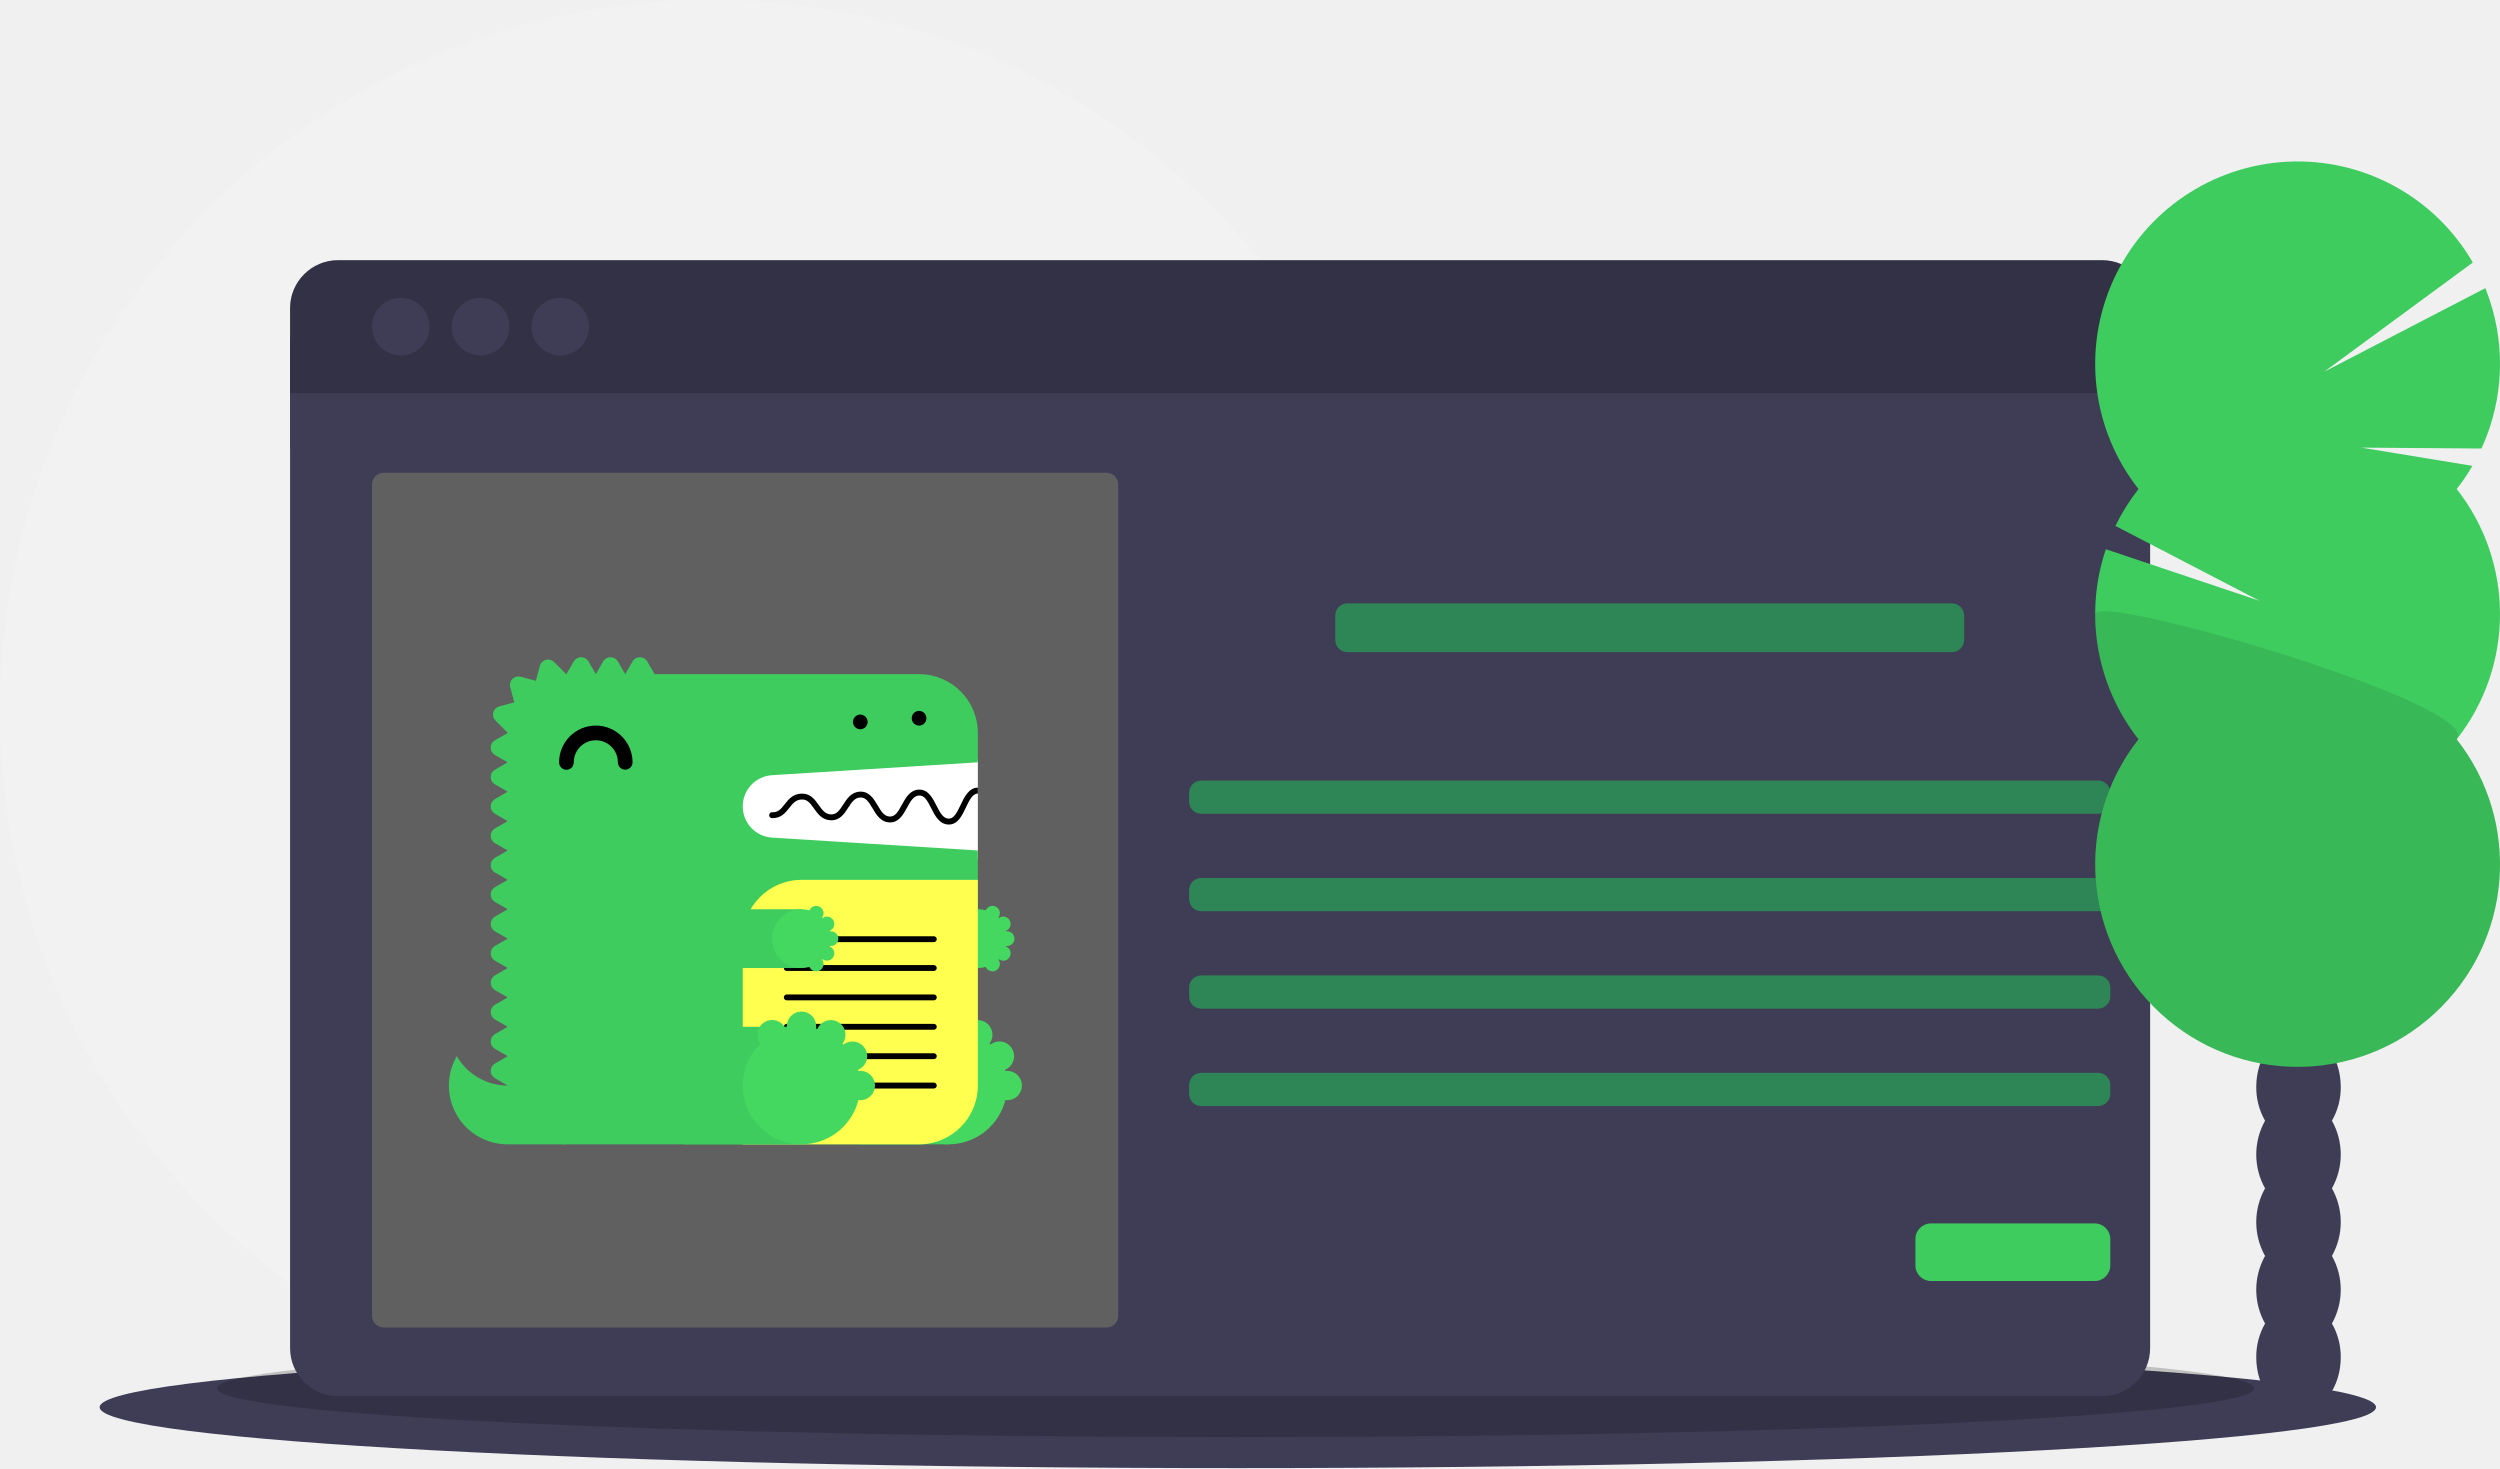
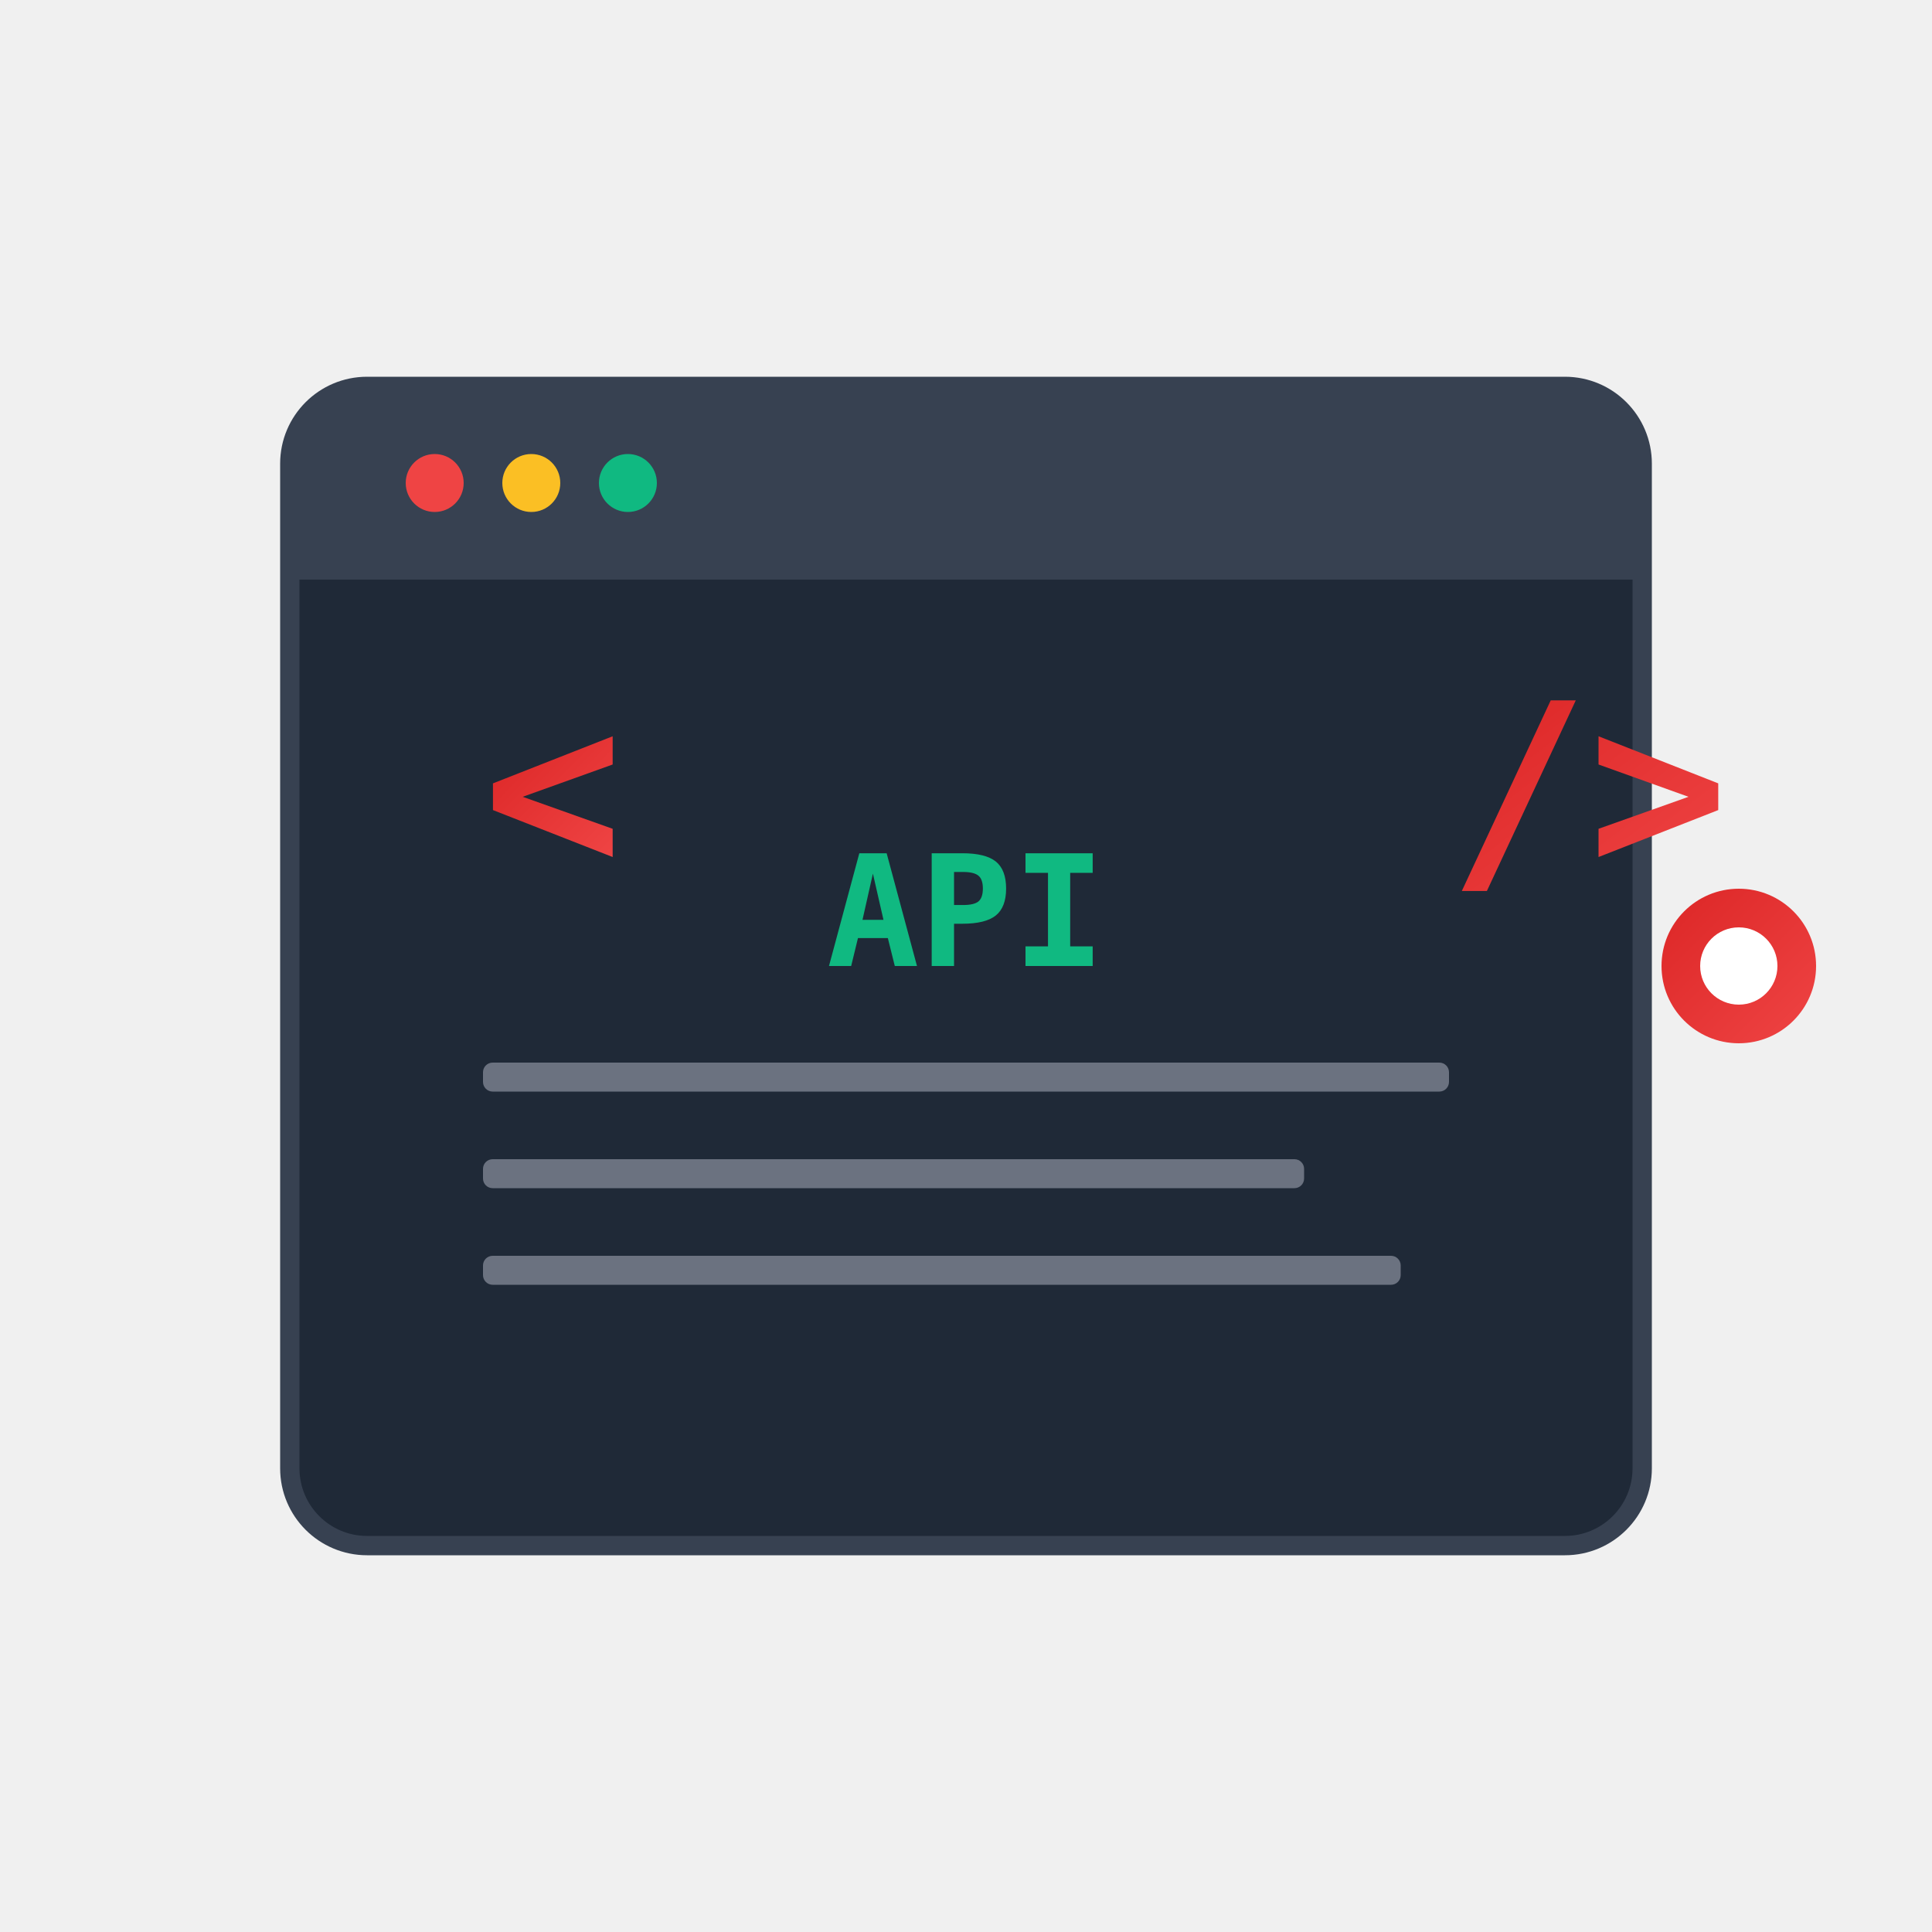
- <svg xmlns="http://www.w3.org/2000/svg" width="1129" height="663" viewBox="0 0 1129 663">
-   <circle cx="321" cy="321" r="321" fill="#f2f2f2" />
-   <ellipse cx="559" cy="635.5" rx="514" ry="27.5" fill="#3f3d56" />
-   <ellipse cx="558" cy="627" rx="460" ry="22" opacity="0.2" />
-   <rect x="131" y="152.5" width="840" height="50" fill="#3f3d56" />
-   <path d="M166.5,727.33A21.67,21.67,0,0,0,188.17,749H984.83A21.67,21.67,0,0,0,1006.5,727.33V296h-840Z" transform="translate(-35.5 -118.5)" fill="#3f3d56" />
-   <path d="M984.83,236H188.17A21.67,21.67,0,0,0,166.5,257.67V296h840V257.67A21.67,21.67,0,0,0,984.83,236Z" transform="translate(-35.5 -118.5)" fill="#3f3d56" />
-   <path d="M984.83,236H188.17A21.67,21.67,0,0,0,166.5,257.67V296h840V257.67A21.67,21.67,0,0,0,984.83,236Z" transform="translate(-35.5 -118.5)" opacity="0.2" />
-   <circle cx="181" cy="147.5" r="13" fill="#3f3d56" />
-   <circle cx="217" cy="147.5" r="13" fill="#3f3d56" />
-   <circle cx="253" cy="147.5" r="13" fill="#3f3d56" />
-   <rect x="168" y="213.5" width="337" height="386" rx="5.335" fill="#606060" />
-   <rect x="603" y="272.5" width="284" height="22" rx="5.476" fill="#2e8555" />
-   <rect x="537" y="352.5" width="416" height="15" rx="5.476" fill="#2e8555" />
-   <rect x="537" y="396.5" width="416" height="15" rx="5.476" fill="#2e8555" />
-   <rect x="537" y="440.5" width="416" height="15" rx="5.476" fill="#2e8555" />
-   <rect x="537" y="484.5" width="416" height="15" rx="5.476" fill="#2e8555" />
-   <rect x="865" y="552.5" width="88" height="26" rx="7.028" fill="#3ecc5f" />
-   <path d="M1088.603,624.616a30.114,30.114,0,0,0,3.983-15.266c0-13.797-8.544-24.981-19.083-24.981s-19.083,11.184-19.083,24.981a30.114,30.114,0,0,0,3.983,15.266,31.248,31.248,0,0,0,0,30.532,31.248,31.248,0,0,0,0,30.532,31.248,31.248,0,0,0,0,30.532,30.114,30.114,0,0,0-3.983,15.266c0,13.797,8.544,24.981,19.083,24.981s19.083-11.184,19.083-24.981a30.114,30.114,0,0,0-3.983-15.266,31.248,31.248,0,0,0,0-30.532,31.248,31.248,0,0,0,0-30.532,31.248,31.248,0,0,0,0-30.532Z" transform="translate(-35.5 -118.5)" fill="#3f3d56" />
-   <ellipse cx="1038.003" cy="460.318" rx="19.083" ry="24.981" fill="#3f3d56" />
-   <ellipse cx="1038.003" cy="429.786" rx="19.083" ry="24.981" fill="#3f3d56" />
-   <path d="M1144.939,339.345a91.611,91.611,0,0,0,7.107-10.461l-50.141-8.235,54.229.403a91.566,91.566,0,0,0,1.746-72.426l-72.754,37.741,67.097-49.321a91.413,91.413,0,1,0-150.971,102.298,91.458,91.458,0,0,0-10.425,16.669l65.087,33.814-69.4-23.292a91.46,91.46,0,0,0,14.738,85.837,91.406,91.406,0,1,0,143.689,0,91.418,91.418,0,0,0,0-113.029Z" transform="translate(-35.5 -118.5)" fill="#3ecc5f" fill-rule="evenodd" />
-   <path d="M981.688,395.859a91.013,91.013,0,0,0,19.561,56.514,91.406,91.406,0,1,0,143.689,0C1157.19,436.821,981.688,385.6,981.688,395.859Z" transform="translate(-35.5 -118.5)" opacity="0.1" />
-   <path d="M365.62,461.436H477.094v45.12H365.62Z" transform="translate(-35.5 -118.5)" fill="#fff" fill-rule="evenodd" />
-   <path d="M264.763,608.741a26.509,26.509,0,0,1-22.962-13.271,26.51,26.51,0,0,0,22.962,39.812H291.304V608.741Z" transform="translate(-35.5 -118.5)" fill="#3ecc5f" fill-rule="evenodd" />
-   <path d="M384.172,468.571l92.922-5.807V449.493a26.541,26.541,0,0,0-26.541-26.541H331.116l-3.318-5.746a3.83,3.83,0,0,0-6.635,0l-3.318,5.746-3.318-5.746a3.83,3.83,0,0,0-6.635,0l-3.318,5.746L301.257,417.205a3.83,3.83,0,0,0-6.635,0L291.304,422.951c-.029,0-.056.004-.086.004l-5.497-5.495a3.829,3.829,0,0,0-6.407,1.717l-1.817,6.773L270.607,424.103a3.83,3.83,0,0,0-4.691,4.693l1.845,6.891-6.771,1.814a3.832,3.832,0,0,0-1.72,6.41l5.497,5.497c0,.028-.004.056-.004.085l-5.746,3.318a3.83,3.83,0,0,0,0,6.635l5.746,3.318L259.016,466.081a3.83,3.83,0,0,0,0,6.635l5.746,3.318-5.746,3.318a3.83,3.83,0,0,0,0,6.635l5.746,3.318-5.746,3.318a3.83,3.83,0,0,0,0,6.635l5.746,3.318-5.746,3.318a3.83,3.83,0,0,0,0,6.635l5.746,3.318-5.746,3.318a3.83,3.83,0,0,0,0,6.635l5.746,3.318-5.746,3.318a3.83,3.83,0,0,0,0,6.635l5.746,3.318-5.746,3.318a3.83,3.83,0,0,0,0,6.635l5.746,3.318L259.016,558.976a3.83,3.83,0,0,0,0,6.635l5.746,3.318-5.746,3.318a3.83,3.83,0,0,0,0,6.635l5.746,3.318-5.746,3.318a3.83,3.83,0,0,0,0,6.635l5.746,3.318-5.746,3.318a3.83,3.83,0,0,0,0,6.635l5.746,3.318A26.541,26.541,0,0,0,291.304,635.283H450.553A26.541,26.541,0,0,0,477.094,608.741V502.575l-92.922-5.807a14.126,14.126,0,0,1,0-28.198" transform="translate(-35.5 -118.5)" fill="#3ecc5f" fill-rule="evenodd" />
-   <path d="M424.011,635.283h39.812V582.2H424.011Z" transform="translate(-35.5 -118.5)" fill="#3ecc5f" fill-rule="evenodd" />
-   <path d="M490.365,602.106a6.602,6.602,0,0,0-.848.085c-.05-.199-.098-.399-.154-.599A6.627,6.627,0,1,0,482.806,590.21q-.22-.225-.445-.446a6.624,6.624,0,1,0-11.397-6.564c-.196-.056-.394-.102-.591-.153a6.64,6.64,0,1,0-13.101,0c-.196.05-.394.097-.591.153a6.628,6.628,0,1,0-11.397,6.564,26.528,26.528,0,1,0,44.231,25.528,6.621,6.621,0,1,0,.848-13.186" transform="translate(-35.5 -118.5)" fill="#44d860" fill-rule="evenodd" />
-   <path d="M437.282,555.658H477.094V529.117H437.282Z" transform="translate(-35.5 -118.5)" fill="#3ecc5f" fill-rule="evenodd" />
-   <path d="M490.365,545.705a3.318,3.318,0,0,0,0-6.635,3.411,3.411,0,0,0-.423.042c-.027-.1-.049-.199-.077-.299a3.319,3.319,0,0,0-1.278-6.379,3.282,3.282,0,0,0-2.001.687q-.109-.113-.223-.223a3.282,3.282,0,0,0,.671-1.983,3.318,3.318,0,0,0-6.37-1.299,13.271,13.271,0,1,0,0,25.541,3.318,3.318,0,0,0,6.37-1.299,3.282,3.282,0,0,0-.671-1.983q.113-.109.223-.223a3.282,3.282,0,0,0,2.001.687,3.318,3.318,0,0,0,1.278-6.379c.028-.098.05-.199.077-.299a3.413,3.413,0,0,0,.423.042" transform="translate(-35.5 -118.5)" fill="#44d860" fill-rule="evenodd" />
-   <path d="M317.845,466.081a3.318,3.318,0,0,1-3.318-3.318,9.953,9.953,0,1,0-19.906,0,3.318,3.318,0,1,1-6.635,0,16.588,16.588,0,1,1,33.177,0,3.318,3.318,0,0,1-3.318,3.318" transform="translate(-35.5 -118.5)" fill-rule="evenodd" />
-   <path d="M370.928,635.283h79.624A26.541,26.541,0,0,0,477.094,608.741v-92.895H397.47a26.541,26.541,0,0,0-26.541,26.541Z" transform="translate(-35.5 -118.5)" fill="#ffff50" fill-rule="evenodd" />
-   <path d="M457.214,556.985H390.808a1.327,1.327,0,0,1,0-2.654h66.407a1.327,1.327,0,0,1,0,2.654m0,26.541H390.808a1.327,1.327,0,1,1,0-2.654h66.407a1.327,1.327,0,0,1,0,2.654m0,26.541H390.808a1.327,1.327,0,1,1,0-2.654h66.407a1.327,1.327,0,0,1,0,2.654m0-66.107H390.808a1.327,1.327,0,0,1,0-2.654h66.407a1.327,1.327,0,0,1,0,2.654m0,26.295H390.808a1.327,1.327,0,0,1,0-2.654h66.407a1.327,1.327,0,0,1,0,2.654m0,26.541H390.808a1.327,1.327,0,0,1,0-2.654h66.407a1.327,1.327,0,0,1,0,2.654M477.094,474.191c-.016,0-.029-.008-.045-.007-4.101.139-6.041,4.241-7.753,7.86-1.786,3.782-3.168,6.241-5.432,6.167-2.507-.09-3.94-2.922-5.458-5.919-1.744-3.442-3.734-7.347-7.913-7.201-4.042.138-5.989,3.708-7.706,6.857-1.827,3.355-3.071,5.395-5.469,5.3-2.557-.093-3.916-2.395-5.489-5.06-1.753-2.967-3.78-6.304-7.878-6.189-3.973.137-5.925,3.165-7.648,5.839-1.822,2.827-3.099,4.549-5.527,4.447-2.618-.093-3.971-2.004-5.535-4.216-1.757-2.486-3.737-5.299-7.823-5.162-3.886.133-5.838,2.614-7.559,4.801-1.635,2.076-2.912,3.718-5.612,3.615a1.328,1.328,0,1,0-.096,2.654c4.004.134,6.032-2.389,7.793-4.628,1.562-1.985,2.91-3.699,5.564-3.789,2.556-.109,3.754,1.48,5.567,4.041,1.721,2.434,3.675,5.194,7.605,5.336,4.118.138,6.099-2.939,7.854-5.663,1.569-2.434,2.922-4.535,5.507-4.624,2.379-.089,3.675,1.792,5.501,4.885,1.721,2.916,3.671,6.219,7.68,6.365,4.147.143,6.15-3.477,7.895-6.682,1.512-2.771,2.938-5.388,5.466-5.476,2.379-.056,3.62,2.117,5.456,5.746,1.715,3.388,3.659,7.226,7.73,7.373l.224.004c4.066,0,5.996-4.081,7.704-7.689,1.512-3.198,2.942-6.211,5.397-6.334Z" transform="translate(-35.5 -118.5)" fill-rule="evenodd" />
-   <path d="M344.387,635.283h53.083V582.2H344.387Z" transform="translate(-35.5 -118.5)" fill="#3ecc5f" fill-rule="evenodd" />
-   <path d="M424.011,602.106a6.602,6.602,0,0,0-.848.085c-.05-.199-.098-.399-.154-.599A6.627,6.627,0,1,0,416.452,590.21q-.22-.225-.445-.446a6.624,6.624,0,1,0-11.397-6.564c-.196-.056-.394-.102-.591-.153a6.64,6.64,0,1,0-13.101,0c-.196.05-.394.097-.591.153a6.628,6.628,0,1,0-11.397,6.564,26.528,26.528,0,1,0,44.231,25.528,6.621,6.621,0,1,0,.848-13.186" transform="translate(-35.5 -118.5)" fill="#44d860" fill-rule="evenodd" />
-   <path d="M344.387,555.658h53.083V529.117H344.387Z" transform="translate(-35.5 -118.5)" fill="#3ecc5f" fill-rule="evenodd" />
-   <path d="M410.74,545.705a3.318,3.318,0,1,0,0-6.635,3.411,3.411,0,0,0-.423.042c-.027-.1-.049-.199-.077-.299a3.319,3.319,0,0,0-1.278-6.379,3.282,3.282,0,0,0-2.001.687q-.109-.113-.223-.223a3.282,3.282,0,0,0,.671-1.983,3.318,3.318,0,0,0-6.37-1.299,13.271,13.271,0,1,0,0,25.541,3.318,3.318,0,0,0,6.37-1.299,3.282,3.282,0,0,0-.671-1.983q.113-.109.223-.223a3.282,3.282,0,0,0,2.001.687,3.318,3.318,0,0,0,1.278-6.379c.028-.098.05-.199.077-.299a3.413,3.413,0,0,0,.423.042" transform="translate(-35.5 -118.5)" fill="#44d860" fill-rule="evenodd" />
-   <path d="M424.011,447.834a3.603,3.603,0,0,1-.65-.066,3.344,3.344,0,0,1-.624-.186,3.447,3.447,0,0,1-.572-.305,5.027,5.027,0,0,1-.504-.411,3.887,3.887,0,0,1-.41-.504,3.275,3.275,0,0,1-.557-1.845,3.602,3.602,0,0,1,.066-.65,3.826,3.826,0,0,1,.184-.624,3.489,3.489,0,0,1,.307-.571,3.197,3.197,0,0,1,.914-.916,3.447,3.447,0,0,1,.572-.305,3.344,3.344,0,0,1,.624-.186,3.069,3.069,0,0,1,1.301,0,3.223,3.223,0,0,1,1.194.491,5.028,5.028,0,0,1,.504.411,4.88,4.88,0,0,1,.411.504,3.382,3.382,0,0,1,.305.571,3.478,3.478,0,0,1,.252,1.274A3.364,3.364,0,0,1,426.36,446.865a5.027,5.027,0,0,1-.504.411,3.306,3.306,0,0,1-1.845.557m26.541-1.659a3.388,3.388,0,0,1-2.35-.969,5.042,5.042,0,0,1-.41-.504,3.275,3.275,0,0,1-.557-1.845,3.387,3.387,0,0,1,.967-2.349,5.026,5.026,0,0,1,.504-.411,3.447,3.447,0,0,1,.572-.305,3.343,3.343,0,0,1,.624-.186,3.07,3.07,0,0,1,1.301,0,3.224,3.224,0,0,1,1.194.491,5.026,5.026,0,0,1,.504.411,3.388,3.388,0,0,1,.969,2.349,3.726,3.726,0,0,1-.066.65,3.374,3.374,0,0,1-.186.624,4.715,4.715,0,0,1-.305.571,4.88,4.88,0,0,1-.411.504,5.026,5.026,0,0,1-.504.411,3.305,3.305,0,0,1-1.845.557" transform="translate(-35.5 -118.5)" fill-rule="evenodd" />
+ <svg xmlns="http://www.w3.org/2000/svg" width="200" height="200" viewBox="0 0 200 200">
+   <defs>
+     <linearGradient id="apiGradient" x1="0%" y1="0%" x2="100%" y2="100%">
+       <stop offset="0%" style="stop-color:#dc2626;stop-opacity:1" />
+       <stop offset="100%" style="stop-color:#ef4444;stop-opacity:1" />
+     </linearGradient>
+   </defs>
+   <rect x="30" y="40" width="140" height="120" rx="8" fill="#1f2937" stroke="#374151" stroke-width="2" />
+   <rect x="30" y="40" width="140" height="20" rx="8" fill="#374151" />
+   <rect x="30" y="52" width="140" height="8" fill="#374151" />
+   <circle cx="45" cy="50" r="3" fill="#ef4444" />
+   <circle cx="55" cy="50" r="3" fill="#fbbf24" />
+   <circle cx="65" cy="50" r="3" fill="#10b981" />
+   <text x="50" y="90" font-family="monospace" font-size="24" font-weight="bold" fill="url(#apiGradient)">&lt;</text>
+   <text x="150" y="90" font-family="monospace" font-size="24" font-weight="bold" fill="url(#apiGradient)">/&gt;</text>
+   <text x="100" y="100" font-family="monospace" font-size="16" font-weight="bold" fill="#10b981" text-anchor="middle">API</text>
+   <rect x="50" y="110" width="100" height="3" rx="1" fill="#6b7280" />
+   <rect x="50" y="120" width="85" height="3" rx="1" fill="#6b7280" />
+   <rect x="50" y="130" width="95" height="3" rx="1" fill="#6b7280" />
+   <circle cx="180" cy="100" r="8" fill="url(#apiGradient)" />
+   <circle cx="180" cy="100" r="4" fill="white" />
</svg>
